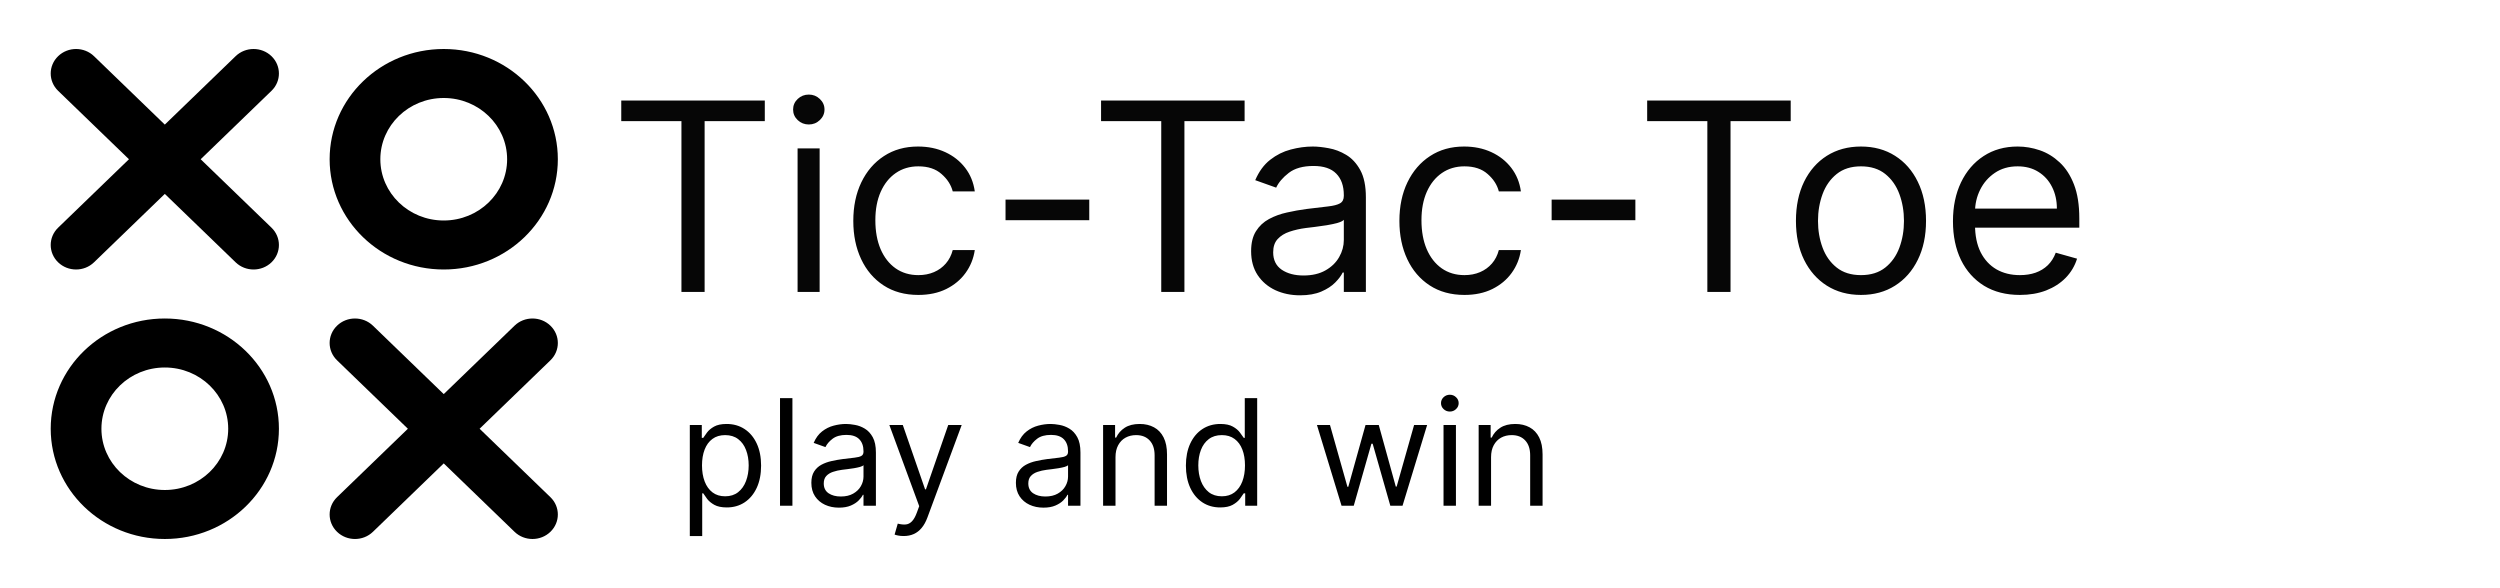
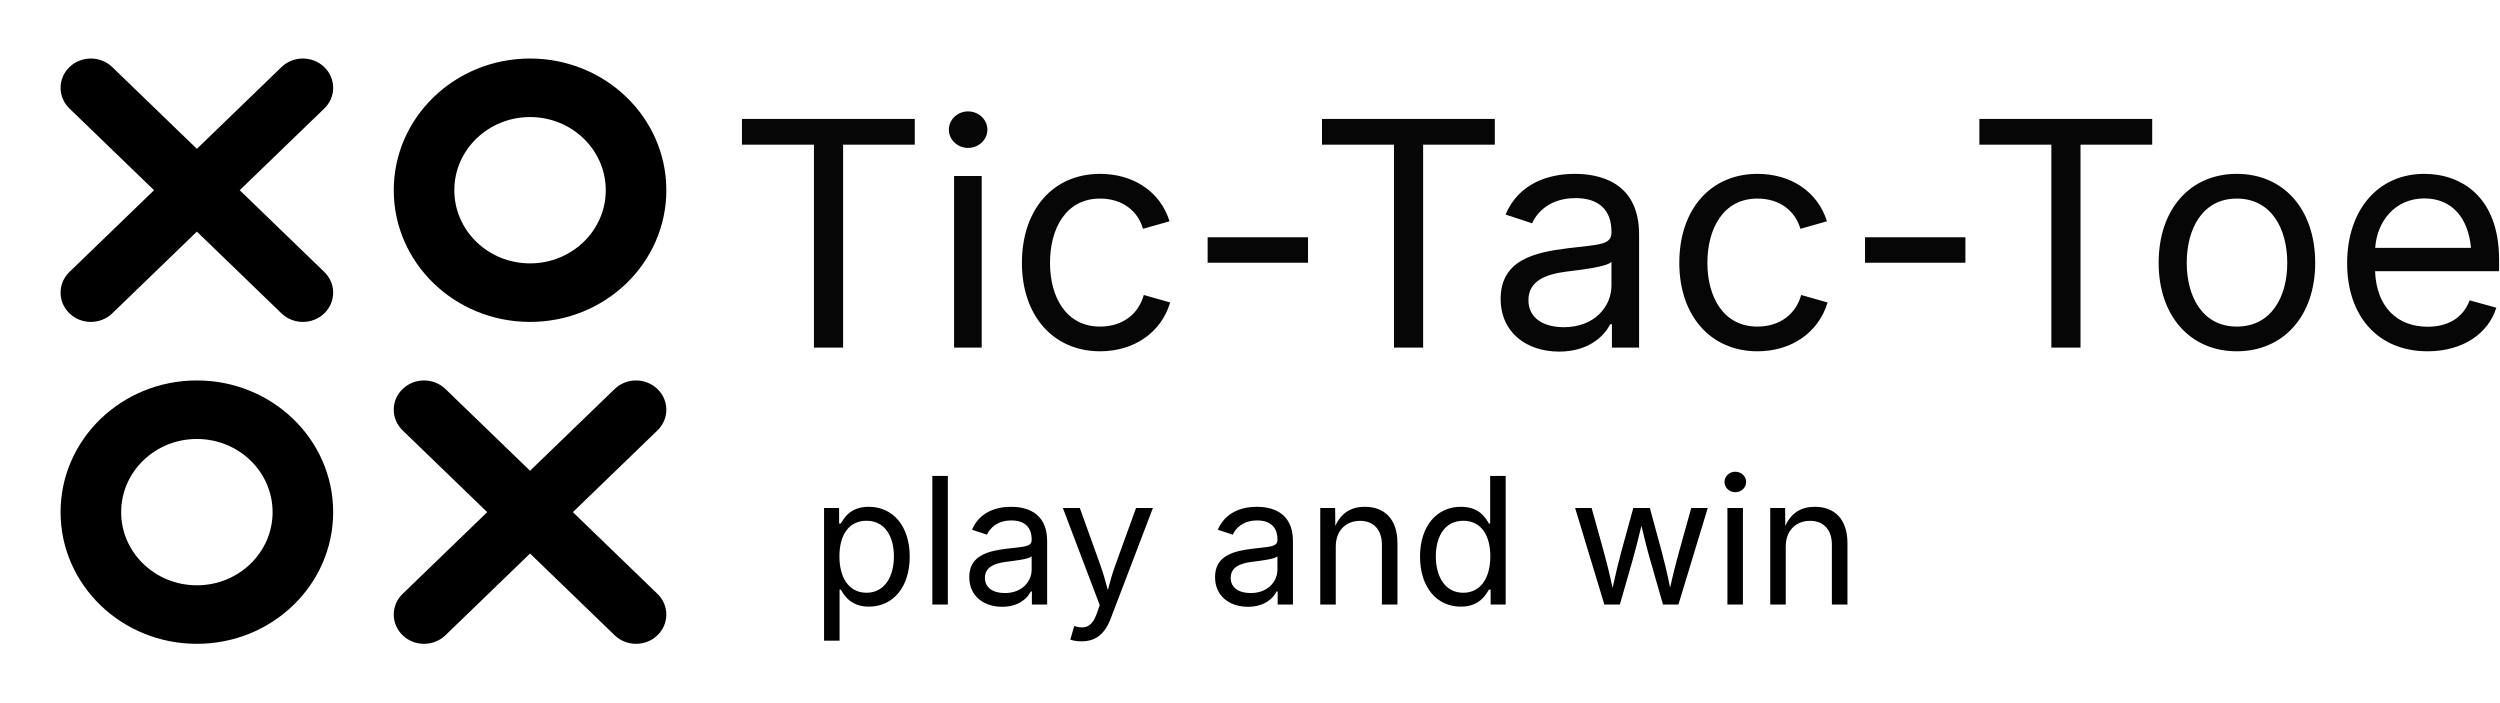
- <svg xmlns="http://www.w3.org/2000/svg" width="608" height="143" viewBox="0 0 608 143" fill="none">
-   <path d="M167.761 130.364V103.364H170.676V106.483H171.034C171.256 106.142 171.563 105.707 171.955 105.179C172.355 104.642 172.926 104.165 173.668 103.747C174.418 103.321 175.432 103.108 176.71 103.108C178.364 103.108 179.821 103.521 181.082 104.348C182.344 105.175 183.328 106.347 184.036 107.864C184.743 109.381 185.097 111.17 185.097 113.233C185.097 115.312 184.743 117.115 184.036 118.641C183.328 120.158 182.348 121.334 181.095 122.169C179.842 122.996 178.398 123.409 176.761 123.409C175.5 123.409 174.49 123.2 173.732 122.783C172.973 122.357 172.389 121.875 171.98 121.338C171.571 120.793 171.256 120.341 171.034 119.983H170.778V130.364H167.761ZM170.727 113.182C170.727 114.665 170.945 115.973 171.379 117.107C171.814 118.232 172.449 119.114 173.284 119.753C174.119 120.384 175.142 120.699 176.352 120.699C177.614 120.699 178.666 120.366 179.51 119.702C180.362 119.028 181.001 118.125 181.428 116.991C181.862 115.849 182.08 114.58 182.08 113.182C182.08 111.801 181.866 110.557 181.44 109.449C181.023 108.332 180.388 107.45 179.536 106.803C178.692 106.146 177.631 105.818 176.352 105.818C175.125 105.818 174.094 106.129 173.259 106.751C172.423 107.365 171.793 108.226 171.366 109.334C170.94 110.433 170.727 111.716 170.727 113.182ZM192.716 96.818V123H189.699V96.818H192.716ZM204.02 123.46C202.776 123.46 201.647 123.226 200.632 122.757C199.618 122.28 198.813 121.594 198.216 120.699C197.62 119.795 197.321 118.705 197.321 117.426C197.321 116.301 197.543 115.389 197.986 114.69C198.429 113.983 199.022 113.429 199.763 113.028C200.505 112.628 201.323 112.33 202.218 112.134C203.121 111.929 204.029 111.767 204.941 111.648C206.134 111.494 207.101 111.379 207.843 111.303C208.593 111.217 209.138 111.077 209.479 110.881C209.828 110.685 210.003 110.344 210.003 109.858V109.756C210.003 108.494 209.658 107.514 208.968 106.815C208.286 106.116 207.25 105.767 205.861 105.767C204.421 105.767 203.292 106.082 202.473 106.713C201.655 107.344 201.08 108.017 200.748 108.733L197.884 107.71C198.395 106.517 199.077 105.588 199.929 104.923C200.79 104.25 201.728 103.781 202.742 103.517C203.765 103.244 204.77 103.108 205.759 103.108C206.39 103.108 207.114 103.185 207.932 103.338C208.759 103.483 209.556 103.786 210.323 104.246C211.098 104.706 211.742 105.401 212.253 106.33C212.765 107.259 213.02 108.503 213.02 110.062V123H210.003V120.341H209.85C209.645 120.767 209.304 121.223 208.827 121.709C208.35 122.195 207.715 122.608 206.922 122.949C206.13 123.29 205.162 123.46 204.02 123.46ZM204.48 120.75C205.674 120.75 206.679 120.516 207.498 120.047C208.324 119.578 208.946 118.973 209.364 118.232C209.79 117.49 210.003 116.71 210.003 115.892V113.131C209.875 113.284 209.594 113.425 209.159 113.553C208.733 113.672 208.239 113.778 207.676 113.872C207.123 113.957 206.581 114.034 206.053 114.102C205.533 114.162 205.111 114.213 204.787 114.256C204.003 114.358 203.27 114.524 202.588 114.754C201.915 114.976 201.37 115.312 200.952 115.764C200.543 116.207 200.338 116.812 200.338 117.58C200.338 118.628 200.726 119.42 201.502 119.957C202.286 120.486 203.279 120.75 204.48 120.75ZM219.767 130.364C219.256 130.364 218.8 130.321 218.399 130.236C217.999 130.159 217.722 130.082 217.568 130.006L218.335 127.347C219.068 127.534 219.716 127.602 220.278 127.551C220.841 127.5 221.339 127.249 221.774 126.797C222.217 126.354 222.622 125.634 222.989 124.636L223.551 123.102L216.29 103.364H219.562L224.983 119.011H225.188L230.608 103.364H233.881L225.545 125.864C225.17 126.878 224.706 127.717 224.152 128.382C223.598 129.055 222.955 129.554 222.222 129.878C221.497 130.202 220.679 130.364 219.767 130.364ZM253.766 123.46C252.522 123.46 251.393 123.226 250.379 122.757C249.364 122.28 248.559 121.594 247.962 120.699C247.366 119.795 247.067 118.705 247.067 117.426C247.067 116.301 247.289 115.389 247.732 114.69C248.175 113.983 248.768 113.429 249.509 113.028C250.251 112.628 251.069 112.33 251.964 112.134C252.867 111.929 253.775 111.767 254.687 111.648C255.88 111.494 256.847 111.379 257.589 111.303C258.339 111.217 258.884 111.077 259.225 110.881C259.575 110.685 259.749 110.344 259.749 109.858V109.756C259.749 108.494 259.404 107.514 258.714 106.815C258.032 106.116 256.996 105.767 255.607 105.767C254.167 105.767 253.038 106.082 252.219 106.713C251.401 107.344 250.826 108.017 250.494 108.733L247.63 107.71C248.141 106.517 248.823 105.588 249.675 104.923C250.536 104.25 251.474 103.781 252.488 103.517C253.511 103.244 254.516 103.108 255.505 103.108C256.136 103.108 256.86 103.185 257.678 103.338C258.505 103.483 259.302 103.786 260.069 104.246C260.844 104.706 261.488 105.401 261.999 106.33C262.511 107.259 262.766 108.503 262.766 110.062V123H259.749V120.341H259.596C259.391 120.767 259.05 121.223 258.573 121.709C258.096 122.195 257.461 122.608 256.668 122.949C255.876 123.29 254.908 123.46 253.766 123.46ZM254.227 120.75C255.42 120.75 256.425 120.516 257.244 120.047C258.07 119.578 258.692 118.973 259.11 118.232C259.536 117.49 259.749 116.71 259.749 115.892V113.131C259.621 113.284 259.34 113.425 258.906 113.553C258.479 113.672 257.985 113.778 257.423 113.872C256.869 113.957 256.327 114.034 255.799 114.102C255.279 114.162 254.857 114.213 254.533 114.256C253.749 114.358 253.016 114.524 252.335 114.754C251.661 114.976 251.116 115.312 250.698 115.764C250.289 116.207 250.085 116.812 250.085 117.58C250.085 118.628 250.472 119.42 251.248 119.957C252.032 120.486 253.025 120.75 254.227 120.75ZM271.29 111.188V123H268.273V103.364H271.188V106.432H271.444C271.904 105.435 272.603 104.634 273.54 104.028C274.478 103.415 275.688 103.108 277.171 103.108C278.5 103.108 279.664 103.381 280.661 103.926C281.658 104.463 282.434 105.281 282.988 106.381C283.542 107.472 283.819 108.852 283.819 110.523V123H280.801V110.727C280.801 109.185 280.401 107.983 279.6 107.122C278.799 106.253 277.699 105.818 276.301 105.818C275.338 105.818 274.478 106.027 273.719 106.445C272.969 106.862 272.377 107.472 271.942 108.273C271.507 109.074 271.29 110.045 271.29 111.188ZM296.746 123.409C295.11 123.409 293.665 122.996 292.413 122.169C291.16 121.334 290.18 120.158 289.472 118.641C288.765 117.115 288.411 115.312 288.411 113.233C288.411 111.17 288.765 109.381 289.472 107.864C290.18 106.347 291.164 105.175 292.425 104.348C293.687 103.521 295.144 103.108 296.798 103.108C298.076 103.108 299.086 103.321 299.827 103.747C300.577 104.165 301.148 104.642 301.54 105.179C301.941 105.707 302.252 106.142 302.474 106.483H302.729V96.818H305.746V123H302.832V119.983H302.474C302.252 120.341 301.937 120.793 301.528 121.338C301.119 121.875 300.535 122.357 299.776 122.783C299.018 123.2 298.008 123.409 296.746 123.409ZM297.156 120.699C298.366 120.699 299.388 120.384 300.224 119.753C301.059 119.114 301.694 118.232 302.129 117.107C302.563 115.973 302.781 114.665 302.781 113.182C302.781 111.716 302.567 110.433 302.141 109.334C301.715 108.226 301.085 107.365 300.249 106.751C299.414 106.129 298.383 105.818 297.156 105.818C295.877 105.818 294.812 106.146 293.96 106.803C293.116 107.45 292.481 108.332 292.055 109.449C291.637 110.557 291.428 111.801 291.428 113.182C291.428 114.58 291.641 115.849 292.067 116.991C292.502 118.125 293.141 119.028 293.985 119.702C294.837 120.366 295.894 120.699 297.156 120.699ZM326.265 123L320.282 103.364H323.452L327.697 118.398H327.901L332.094 103.364H335.316L339.458 118.347H339.663L343.907 103.364H347.077L341.094 123H338.129L333.833 107.915H333.526L329.231 123H326.265ZM351.066 123V103.364H354.083V123H351.066ZM352.6 100.091C352.012 100.091 351.505 99.891 351.079 99.49C350.661 99.09 350.452 98.608 350.452 98.046C350.452 97.483 350.661 97.001 351.079 96.601C351.505 96.2 352.012 96 352.6 96C353.188 96 353.691 96.2 354.109 96.601C354.535 97.001 354.748 97.483 354.748 98.046C354.748 98.608 354.535 99.09 354.109 99.49C353.691 99.891 353.188 100.091 352.6 100.091ZM362.626 111.188V123H359.609V103.364H362.524V106.432H362.779C363.24 105.435 363.939 104.634 364.876 104.028C365.814 103.415 367.024 103.108 368.507 103.108C369.836 103.108 371 103.381 371.997 103.926C372.994 104.463 373.77 105.281 374.324 106.381C374.877 107.472 375.154 108.852 375.154 110.523V123H372.137V110.727C372.137 109.185 371.737 107.983 370.936 107.122C370.135 106.253 369.035 105.818 367.637 105.818C366.674 105.818 365.814 106.027 365.055 106.445C364.305 106.862 363.713 107.472 363.278 108.273C362.843 109.074 362.626 110.045 362.626 111.188Z" fill="black" />
+ <svg xmlns="http://www.w3.org/2000/svg" width="509" height="143" viewBox="0 0 509 143" fill="none">
+   <text fill="black" xml:space="preserve" style="white-space: pre" font-family="Inter" font-size="36" letter-spacing="0em">
+     <tspan x="165" y="123.091">play and win</tspan>
+   </text>
  <path fill-rule="evenodd" clip-rule="evenodd" d="M14.139 13.662C16.548 11.335 20.452 11.335 22.86 13.662L40.083 30.303L57.306 13.662C59.714 11.335 63.619 11.335 66.027 13.662C68.435 15.989 68.435 19.761 66.027 22.088L48.804 38.729L66.027 55.37C68.435 57.697 68.435 61.47 66.027 63.797C63.619 66.123 59.714 66.123 57.306 63.797L40.083 47.156L22.86 63.797C20.452 66.123 16.548 66.123 14.139 63.797C11.731 61.47 11.731 57.697 14.139 55.37L31.362 38.729L14.139 22.088C11.731 19.761 11.731 15.989 14.139 13.662ZM107.917 23.833C99.402 23.833 92.5 30.502 92.5 38.729C92.5 46.956 99.402 53.625 107.917 53.625C116.431 53.625 123.333 46.956 123.333 38.729C123.333 30.502 116.431 23.833 107.917 23.833ZM80.167 38.729C80.167 23.921 92.591 11.917 107.917 11.917C123.243 11.917 135.667 23.921 135.667 38.729C135.667 53.537 123.243 65.542 107.917 65.542C92.591 65.542 80.167 53.537 80.167 38.729ZM40.083 89.375C31.569 89.375 24.667 96.044 24.667 104.271C24.667 112.498 31.569 119.167 40.083 119.167C48.598 119.167 55.5 112.498 55.5 104.271C55.5 96.044 48.598 89.375 40.083 89.375ZM12.333 104.271C12.333 89.463 24.758 77.458 40.083 77.458C55.409 77.458 67.833 89.463 67.833 104.271C67.833 119.079 55.409 131.083 40.083 131.083C24.758 131.083 12.333 119.079 12.333 104.271ZM81.973 79.204C84.381 76.877 88.286 76.877 90.694 79.204L107.917 95.845L125.14 79.204C127.548 76.877 131.452 76.877 133.86 79.204C136.269 81.53 136.269 85.303 133.86 87.63L116.638 104.271L133.86 120.912C136.269 123.239 136.269 127.011 133.86 129.338C131.452 131.665 127.548 131.665 125.14 129.338L107.917 112.697L90.694 129.338C88.286 131.665 84.381 131.665 81.973 129.338C79.565 127.011 79.565 123.239 81.973 120.912L99.196 104.271L81.973 87.63C79.565 85.303 79.565 81.53 81.973 79.204Z" fill="black" />
-   <path d="M151.091 29.454V24.454H186V29.454H171.364V71H165.727V29.454H151.091ZM193.972 71V36.091H199.335V71H193.972ZM196.699 30.273C195.653 30.273 194.752 29.917 193.994 29.204C193.252 28.492 192.881 27.636 192.881 26.636C192.881 25.636 193.252 24.78 193.994 24.068C194.752 23.356 195.653 23 196.699 23C197.744 23 198.638 23.356 199.381 24.068C200.138 24.78 200.517 25.636 200.517 26.636C200.517 27.636 200.138 28.492 199.381 29.204C198.638 29.917 197.744 30.273 196.699 30.273ZM223.341 71.727C220.068 71.727 217.25 70.954 214.886 69.409C212.523 67.864 210.705 65.735 209.432 63.023C208.159 60.311 207.523 57.212 207.523 53.727C207.523 50.182 208.174 47.053 209.477 44.341C210.795 41.614 212.629 39.485 214.977 37.955C217.341 36.409 220.098 35.636 223.25 35.636C225.705 35.636 227.917 36.091 229.886 37C231.856 37.909 233.47 39.182 234.727 40.818C235.985 42.455 236.765 44.364 237.068 46.545H231.705C231.295 44.955 230.386 43.545 228.977 42.318C227.583 41.076 225.705 40.455 223.341 40.455C221.25 40.455 219.417 41 217.841 42.091C216.28 43.167 215.061 44.689 214.182 46.659C213.318 48.614 212.886 50.909 212.886 53.545C212.886 56.242 213.311 58.591 214.159 60.591C215.023 62.591 216.235 64.144 217.795 65.25C219.371 66.356 221.22 66.909 223.341 66.909C224.735 66.909 226 66.667 227.136 66.182C228.273 65.697 229.235 65 230.023 64.091C230.811 63.182 231.371 62.091 231.705 60.818H237.068C236.765 62.879 236.015 64.735 234.818 66.386C233.636 68.023 232.068 69.326 230.114 70.296C228.174 71.25 225.917 71.727 223.341 71.727ZM264.909 48.545V53.545H244.545V48.545H264.909ZM267.778 29.454V24.454H302.688V29.454H288.051V71H282.415V29.454H267.778ZM316.182 71.818C313.97 71.818 311.962 71.401 310.159 70.568C308.356 69.72 306.924 68.5 305.864 66.909C304.803 65.303 304.273 63.364 304.273 61.091C304.273 59.091 304.667 57.47 305.455 56.227C306.242 54.97 307.295 53.985 308.614 53.273C309.932 52.561 311.386 52.03 312.977 51.682C314.583 51.318 316.197 51.03 317.818 50.818C319.939 50.545 321.659 50.341 322.977 50.205C324.311 50.053 325.28 49.803 325.886 49.455C326.508 49.106 326.818 48.5 326.818 47.636V47.455C326.818 45.212 326.205 43.47 324.977 42.227C323.765 40.985 321.924 40.364 319.455 40.364C316.894 40.364 314.886 40.924 313.432 42.045C311.977 43.167 310.955 44.364 310.364 45.636L305.273 43.818C306.182 41.697 307.394 40.045 308.909 38.864C310.439 37.667 312.106 36.833 313.909 36.364C315.727 35.879 317.515 35.636 319.273 35.636C320.394 35.636 321.682 35.773 323.136 36.045C324.606 36.303 326.023 36.841 327.386 37.659C328.765 38.477 329.909 39.712 330.818 41.364C331.727 43.015 332.182 45.227 332.182 48V71H326.818V66.273H326.545C326.182 67.03 325.576 67.841 324.727 68.704C323.879 69.568 322.75 70.303 321.341 70.909C319.932 71.515 318.212 71.818 316.182 71.818ZM317 67C319.121 67 320.909 66.583 322.364 65.75C323.833 64.917 324.939 63.841 325.682 62.523C326.439 61.205 326.818 59.818 326.818 58.364V53.455C326.591 53.727 326.091 53.977 325.318 54.205C324.561 54.417 323.682 54.606 322.682 54.773C321.697 54.924 320.735 55.061 319.795 55.182C318.871 55.288 318.121 55.379 317.545 55.455C316.152 55.636 314.848 55.932 313.636 56.341C312.439 56.735 311.47 57.333 310.727 58.136C310 58.924 309.636 60 309.636 61.364C309.636 63.227 310.326 64.636 311.705 65.591C313.098 66.53 314.864 67 317 67ZM356.153 71.727C352.881 71.727 350.063 70.954 347.699 69.409C345.335 67.864 343.517 65.735 342.244 63.023C340.972 60.311 340.335 57.212 340.335 53.727C340.335 50.182 340.987 47.053 342.29 44.341C343.608 41.614 345.441 39.485 347.79 37.955C350.153 36.409 352.911 35.636 356.062 35.636C358.517 35.636 360.729 36.091 362.699 37C364.669 37.909 366.282 39.182 367.54 40.818C368.797 42.455 369.578 44.364 369.881 46.545H364.517C364.108 44.955 363.199 43.545 361.79 42.318C360.396 41.076 358.517 40.455 356.153 40.455C354.063 40.455 352.229 41 350.653 42.091C349.093 43.167 347.873 44.689 346.994 46.659C346.131 48.614 345.699 50.909 345.699 53.545C345.699 56.242 346.123 58.591 346.972 60.591C347.835 62.591 349.047 64.144 350.608 65.25C352.184 66.356 354.032 66.909 356.153 66.909C357.547 66.909 358.812 66.667 359.949 66.182C361.085 65.697 362.047 65 362.835 64.091C363.623 63.182 364.184 62.091 364.517 60.818H369.881C369.578 62.879 368.828 64.735 367.631 66.386C366.449 68.023 364.881 69.326 362.926 70.296C360.987 71.25 358.729 71.727 356.153 71.727ZM397.722 48.545V53.545H377.358V48.545H397.722ZM400.591 29.454V24.454H435.5V29.454H420.864V71H415.227V29.454H400.591ZM452.591 71.727C449.439 71.727 446.674 70.977 444.295 69.477C441.932 67.977 440.083 65.879 438.75 63.182C437.432 60.485 436.773 57.333 436.773 53.727C436.773 50.091 437.432 46.917 438.75 44.205C440.083 41.492 441.932 39.386 444.295 37.886C446.674 36.386 449.439 35.636 452.591 35.636C455.742 35.636 458.5 36.386 460.864 37.886C463.242 39.386 465.091 41.492 466.409 44.205C467.742 46.917 468.409 50.091 468.409 53.727C468.409 57.333 467.742 60.485 466.409 63.182C465.091 65.879 463.242 67.977 460.864 69.477C458.5 70.977 455.742 71.727 452.591 71.727ZM452.591 66.909C454.985 66.909 456.955 66.296 458.5 65.068C460.045 63.841 461.189 62.227 461.932 60.227C462.674 58.227 463.045 56.061 463.045 53.727C463.045 51.394 462.674 49.22 461.932 47.205C461.189 45.189 460.045 43.561 458.5 42.318C456.955 41.076 454.985 40.455 452.591 40.455C450.197 40.455 448.227 41.076 446.682 42.318C445.136 43.561 443.992 45.189 443.25 47.205C442.508 49.22 442.136 51.394 442.136 53.727C442.136 56.061 442.508 58.227 443.25 60.227C443.992 62.227 445.136 63.841 446.682 65.068C448.227 66.296 450.197 66.909 452.591 66.909ZM491.233 71.727C487.869 71.727 484.968 70.985 482.528 69.5C480.104 68 478.233 65.909 476.915 63.227C475.612 60.53 474.96 57.394 474.96 53.818C474.96 50.242 475.612 47.091 476.915 44.364C478.233 41.621 480.066 39.485 482.415 37.955C484.778 36.409 487.536 35.636 490.688 35.636C492.506 35.636 494.301 35.939 496.074 36.545C497.847 37.151 499.46 38.136 500.915 39.5C502.369 40.849 503.528 42.636 504.392 44.864C505.256 47.091 505.688 49.833 505.688 53.091V55.364H478.778V50.727H500.233C500.233 48.758 499.839 47 499.051 45.455C498.278 43.909 497.172 42.689 495.733 41.795C494.309 40.901 492.627 40.455 490.688 40.455C488.551 40.455 486.703 40.985 485.142 42.045C483.597 43.091 482.407 44.455 481.574 46.136C480.741 47.818 480.324 49.621 480.324 51.545V54.636C480.324 57.273 480.778 59.508 481.688 61.341C482.612 63.159 483.892 64.546 485.528 65.5C487.165 66.439 489.066 66.909 491.233 66.909C492.642 66.909 493.915 66.712 495.051 66.318C496.203 65.909 497.195 65.303 498.028 64.5C498.862 63.682 499.506 62.667 499.96 61.455L505.142 62.909C504.597 64.667 503.68 66.212 502.392 67.546C501.104 68.864 499.513 69.894 497.619 70.636C495.725 71.364 493.597 71.727 491.233 71.727Z" fill="#060606" />
+   <text fill="#060606" xml:space="preserve" style="white-space: pre" font-family="Inter" font-size="64" letter-spacing="0em">
+     <tspan x="148" y="70.773">Tic-Tac-Toe</tspan>
+   </text>
</svg>
